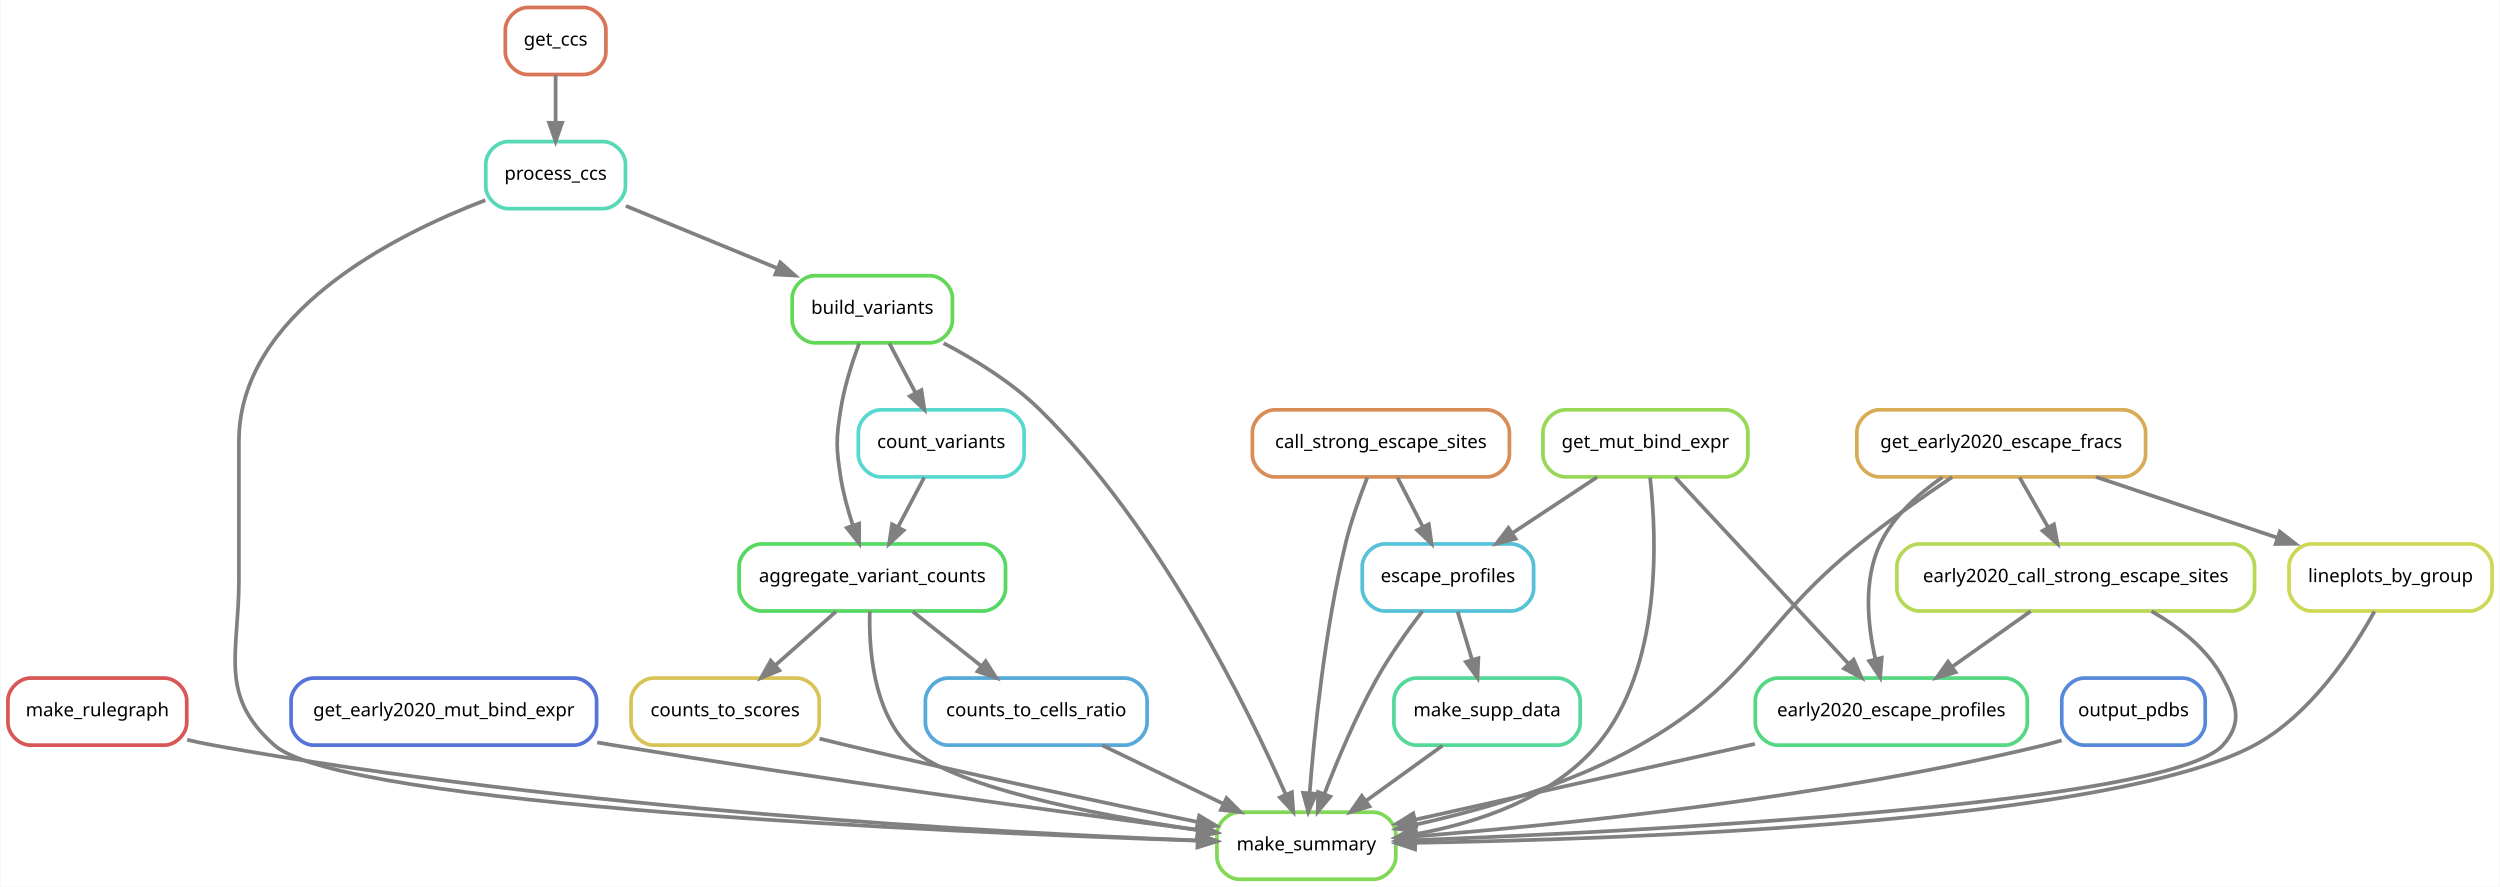
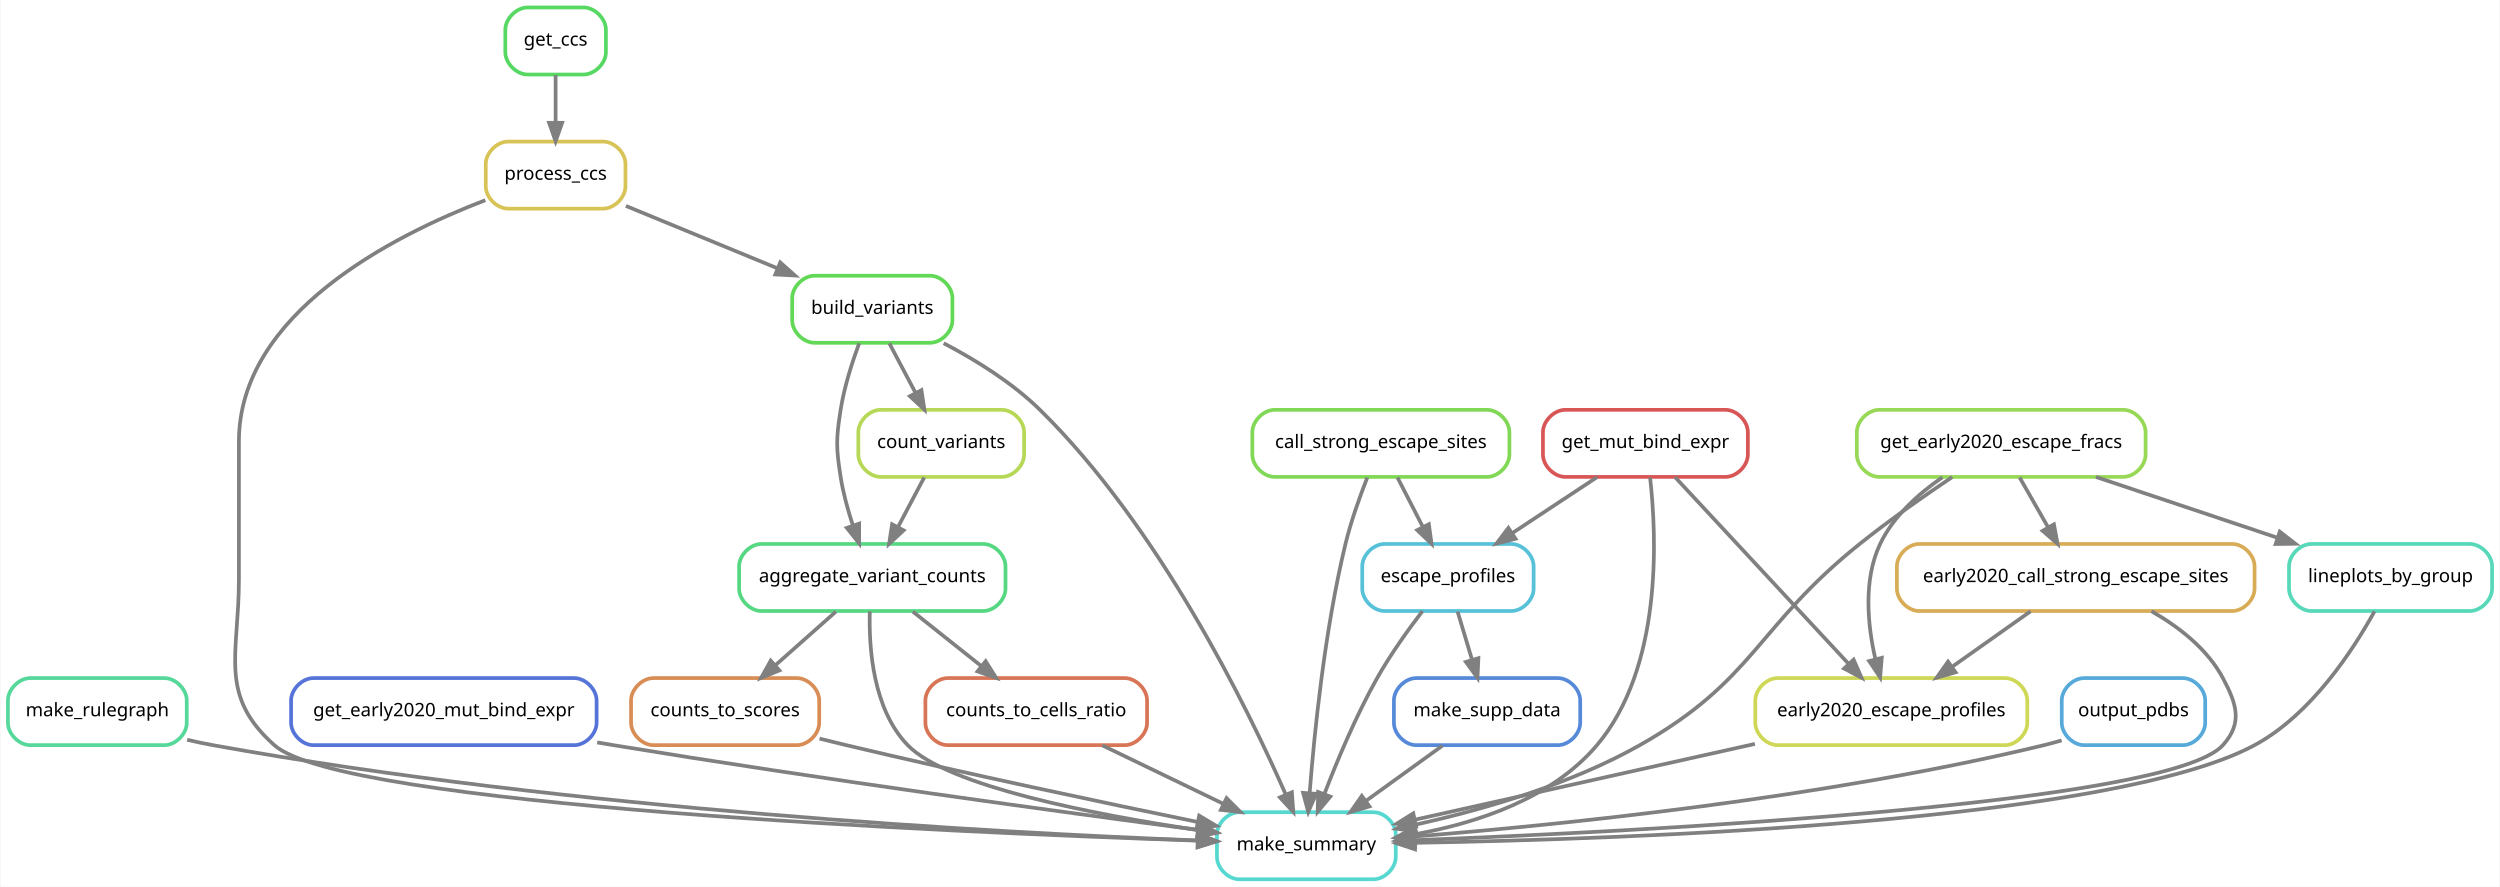
<svg xmlns="http://www.w3.org/2000/svg" width="1342pt" height="476pt" viewBox="0.00 0.00 1341.50 476.00">
  <g id="graph0" class="graph" transform="scale(1 1) rotate(0) translate(4 472)">
    <polygon fill="white" stroke="transparent" points="-4,4 -4,-472 1337.5,-472 1337.5,4 -4,4" />
    <g id="node1" class="node">
-       <path fill="none" stroke="#80d856" stroke-width="2" d="M733,-36C733,-36 661,-36 661,-36 655,-36 649,-30 649,-24 649,-24 649,-12 649,-12 649,-6 655,0 661,0 661,0 733,0 733,0 739,0 745,-6 745,-12 745,-12 745,-24 745,-24 745,-30 739,-36 733,-36" />
+       <path fill="none" stroke="#56d8d0" stroke-width="2" d="M733,-36C733,-36 661,-36 661,-36 655,-36 649,-30 649,-24 649,-24 649,-12 649,-12 649,-6 655,0 661,0 661,0 733,0 733,0 739,0 745,-6 745,-12 745,-12 745,-24 745,-24 745,-30 739,-36 733,-36" />
      <text text-anchor="middle" x="697" y="-15.5" font-family="sans" font-size="10.00">make_summary</text>
    </g>
    <g id="node2" class="node">
-       <path fill="none" stroke="#d85656" stroke-width="2" d="M84,-108C84,-108 12,-108 12,-108 6,-108 0,-102 0,-96 0,-96 0,-84 0,-84 0,-78 6,-72 12,-72 12,-72 84,-72 84,-72 90,-72 96,-78 96,-84 96,-84 96,-96 96,-96 96,-102 90,-108 84,-108" />
+       <path fill="none" stroke="#56d89a" stroke-width="2" d="M84,-108C84,-108 12,-108 12,-108 6,-108 0,-102 0,-96 0,-96 0,-84 0,-84 0,-78 6,-72 12,-72 12,-72 84,-72 84,-72 90,-72 96,-78 96,-84 96,-84 96,-96 96,-96 96,-102 90,-108 84,-108" />
      <text text-anchor="middle" x="48" y="-87.5" font-family="sans" font-size="10.00">make_rulegraph</text>
    </g>
    <g id="edge3" class="edge">
      <path fill="none" stroke="grey" stroke-width="2" d="M96.21,-74.89C100.85,-73.8 105.5,-72.81 110,-72 301.48,-37.39 532.4,-24.95 638.5,-20.85" />
      <polygon fill="grey" stroke="grey" stroke-width="2" points="638.81,-24.34 648.68,-20.46 638.55,-17.34 638.81,-24.34" />
    </g>
    <g id="node3" class="node">
-       <path fill="none" stroke="#97d856" stroke-width="2" d="M922,-252C922,-252 836,-252 836,-252 830,-252 824,-246 824,-240 824,-240 824,-228 824,-228 824,-222 830,-216 836,-216 836,-216 922,-216 922,-216 928,-216 934,-222 934,-228 934,-228 934,-240 934,-240 934,-246 928,-252 922,-252" />
+       <path fill="none" stroke="#d85656" stroke-width="2" d="M922,-252C922,-252 836,-252 836,-252 830,-252 824,-246 824,-240 824,-240 824,-228 824,-228 824,-222 830,-216 836,-216 836,-216 922,-216 922,-216 928,-216 934,-222 934,-228 934,-228 934,-240 934,-240 934,-246 928,-252 922,-252" />
      <text text-anchor="middle" x="879" y="-231.5" font-family="sans" font-size="10.00">get_mut_bind_expr</text>
    </g>
-     <g id="edge1" class="edge">
+     <g id="edge2" class="edge">
      <path fill="none" stroke="grey" stroke-width="2" d="M881.52,-215.63C885.17,-183.32 888.09,-113.52 853,-72 828.9,-43.49 788.84,-30.28 755.34,-24.17" />
      <polygon fill="grey" stroke="grey" stroke-width="2" points="755.62,-20.67 745.18,-22.49 754.48,-27.57 755.62,-20.67" />
    </g>
    <g id="node14" class="node">
      <path fill="none" stroke="#56c1d8" stroke-width="2" d="M807,-180C807,-180 739,-180 739,-180 733,-180 727,-174 727,-168 727,-168 727,-156 727,-156 727,-150 733,-144 739,-144 739,-144 807,-144 807,-144 813,-144 819,-150 819,-156 819,-156 819,-168 819,-168 819,-174 813,-180 807,-180" />
      <text text-anchor="middle" x="773" y="-159.5" font-family="sans" font-size="10.00">escape_profiles</text>
    </g>
-     <g id="edge24" class="edge">
+     <g id="edge25" class="edge">
      <path fill="none" stroke="grey" stroke-width="2" d="M853.07,-215.88C839.34,-206.81 822.29,-195.55 807.46,-185.76" />
      <polygon fill="grey" stroke="grey" stroke-width="2" points="809.3,-182.78 799.03,-180.19 805.45,-188.62 809.3,-182.78" />
    </g>
    <g id="node16" class="node">
-       <path fill="none" stroke="#56d882" stroke-width="2" d="M1072,-108C1072,-108 950,-108 950,-108 944,-108 938,-102 938,-96 938,-96 938,-84 938,-84 938,-78 944,-72 950,-72 950,-72 1072,-72 1072,-72 1078,-72 1084,-78 1084,-84 1084,-84 1084,-96 1084,-96 1084,-102 1078,-108 1072,-108" />
+       <path fill="none" stroke="#ced856" stroke-width="2" d="M1072,-108C1072,-108 950,-108 950,-108 944,-108 938,-102 938,-96 938,-96 938,-84 938,-84 938,-78 944,-72 950,-72 950,-72 1072,-72 1072,-72 1078,-72 1084,-78 1084,-84 1084,-84 1084,-96 1084,-96 1084,-102 1078,-108 1072,-108" />
      <text text-anchor="middle" x="1011" y="-87.5" font-family="sans" font-size="10.00">early2020_escape_profiles</text>
    </g>
    <g id="edge27" class="edge">
      <path fill="none" stroke="grey" stroke-width="2" d="M894.92,-215.87C918.11,-190.92 961.31,-144.45 987.97,-115.77" />
      <polygon fill="grey" stroke="grey" stroke-width="2" points="990.78,-117.9 995.02,-108.19 985.65,-113.13 990.78,-117.9" />
    </g>
    <g id="node4" class="node">
      <path fill="none" stroke="#5673d8" stroke-width="2" d="M304,-108C304,-108 164,-108 164,-108 158,-108 152,-102 152,-96 152,-96 152,-84 152,-84 152,-78 158,-72 164,-72 164,-72 304,-72 304,-72 310,-72 316,-78 316,-84 316,-84 316,-96 316,-96 316,-102 310,-108 304,-108" />
      <text text-anchor="middle" x="234" y="-87.5" font-family="sans" font-size="10.00">get_early2020_mut_bind_expr</text>
    </g>
-     <g id="edge9" class="edge">
+     <g id="edge16" class="edge">
      <path fill="none" stroke="grey" stroke-width="2" d="M316.31,-73.46C319.24,-72.96 322.15,-72.47 325,-72 435.66,-53.79 565.45,-36.14 638.78,-26.5" />
      <polygon fill="grey" stroke="grey" stroke-width="2" points="639.28,-29.97 648.74,-25.2 638.37,-23.03 639.28,-29.97" />
    </g>
    <g id="node5" class="node">
-       <path fill="none" stroke="#d8ac56" stroke-width="2" d="M1135.5,-252C1135.5,-252 1004.5,-252 1004.5,-252 998.5,-252 992.5,-246 992.5,-240 992.5,-240 992.5,-228 992.5,-228 992.5,-222 998.5,-216 1004.5,-216 1004.5,-216 1135.5,-216 1135.5,-216 1141.5,-216 1147.5,-222 1147.5,-228 1147.5,-228 1147.5,-240 1147.5,-240 1147.5,-246 1141.5,-252 1135.5,-252" />
+       <path fill="none" stroke="#97d856" stroke-width="2" d="M1135.5,-252C1135.5,-252 1004.5,-252 1004.5,-252 998.5,-252 992.5,-246 992.5,-240 992.5,-240 992.5,-228 992.5,-228 992.5,-222 998.5,-216 1004.5,-216 1004.5,-216 1135.5,-216 1135.5,-216 1141.5,-216 1147.5,-222 1147.5,-228 1147.5,-228 1147.5,-240 1147.5,-240 1147.5,-246 1141.5,-252 1135.5,-252" />
      <text text-anchor="middle" x="1070" y="-231.5" font-family="sans" font-size="10.00">get_early2020_escape_fracs</text>
    </g>
-     <g id="edge4" class="edge">
+     <g id="edge12" class="edge">
      <path fill="none" stroke="grey" stroke-width="2" d="M1043.7,-215.92C1028.78,-205.91 1009.95,-192.77 994,-180 938.5,-135.57 937.89,-106.99 876,-72 838.48,-50.79 791.63,-37.31 755.27,-29.26" />
      <polygon fill="grey" stroke="grey" stroke-width="2" points="755.83,-25.8 745.31,-27.13 754.36,-32.64 755.83,-25.8" />
    </g>
    <g id="node15" class="node">
-       <path fill="none" stroke="#b6d856" stroke-width="2" d="M1194,-180C1194,-180 1026,-180 1026,-180 1020,-180 1014,-174 1014,-168 1014,-168 1014,-156 1014,-156 1014,-150 1020,-144 1026,-144 1026,-144 1194,-144 1194,-144 1200,-144 1206,-150 1206,-156 1206,-156 1206,-168 1206,-168 1206,-174 1200,-180 1194,-180" />
+       <path fill="none" stroke="#d8ac56" stroke-width="2" d="M1194,-180C1194,-180 1026,-180 1026,-180 1020,-180 1014,-174 1014,-168 1014,-168 1014,-156 1014,-156 1014,-150 1020,-144 1026,-144 1026,-144 1194,-144 1194,-144 1200,-144 1206,-150 1206,-156 1206,-156 1206,-168 1206,-168 1206,-174 1200,-180 1194,-180" />
      <text text-anchor="middle" x="1110" y="-159.5" font-family="sans" font-size="10.00">early2020_call_strong_escape_sites</text>
    </g>
    <g id="edge26" class="edge">
      <path fill="none" stroke="grey" stroke-width="2" d="M1079.89,-215.7C1084.49,-207.64 1090.06,-197.89 1095.15,-188.98" />
      <polygon fill="grey" stroke="grey" stroke-width="2" points="1098.3,-190.52 1100.23,-180.1 1092.23,-187.05 1098.3,-190.52" />
    </g>
    <g id="edge28" class="edge">
      <path fill="none" stroke="grey" stroke-width="2" d="M1038.42,-215.78C1025.55,-206.93 1012.06,-194.86 1005,-180 995.85,-160.73 998.28,-136.43 1002.48,-118.1" />
      <polygon fill="grey" stroke="grey" stroke-width="2" points="1005.89,-118.89 1005.01,-108.33 999.12,-117.14 1005.89,-118.89" />
    </g>
    <g id="node19" class="node">
-       <path fill="none" stroke="#ced856" stroke-width="2" d="M1321.5,-180C1321.5,-180 1236.5,-180 1236.5,-180 1230.5,-180 1224.5,-174 1224.5,-168 1224.5,-168 1224.5,-156 1224.5,-156 1224.5,-150 1230.5,-144 1236.5,-144 1236.5,-144 1321.5,-144 1321.5,-144 1327.5,-144 1333.5,-150 1333.5,-156 1333.5,-156 1333.5,-168 1333.5,-168 1333.5,-174 1327.5,-180 1321.5,-180" />
+       <path fill="none" stroke="#56d8b9" stroke-width="2" d="M1321.5,-180C1321.5,-180 1236.5,-180 1236.5,-180 1230.5,-180 1224.5,-174 1224.5,-168 1224.5,-168 1224.5,-156 1224.5,-156 1224.5,-150 1230.5,-144 1236.5,-144 1236.5,-144 1321.5,-144 1321.5,-144 1327.5,-144 1333.5,-150 1333.5,-156 1333.5,-156 1333.5,-168 1333.5,-168 1333.5,-174 1327.5,-180 1321.5,-180" />
      <text text-anchor="middle" x="1279" y="-159.5" font-family="sans" font-size="10.00">lineplots_by_group</text>
    </g>
    <g id="edge31" class="edge">
      <path fill="none" stroke="grey" stroke-width="2" d="M1120.86,-215.97C1150.19,-206.14 1187.25,-193.73 1218.12,-183.39" />
      <polygon fill="grey" stroke="grey" stroke-width="2" points="1219.54,-186.61 1227.91,-180.11 1217.32,-179.97 1219.54,-186.61" />
    </g>
    <g id="node6" class="node">
-       <path fill="none" stroke="#56d8b9" stroke-width="2" d="M319.5,-396C319.5,-396 268.5,-396 268.5,-396 262.5,-396 256.5,-390 256.5,-384 256.5,-384 256.5,-372 256.5,-372 256.5,-366 262.5,-360 268.5,-360 268.5,-360 319.5,-360 319.5,-360 325.5,-360 331.5,-366 331.5,-372 331.5,-372 331.5,-384 331.5,-384 331.5,-390 325.5,-396 319.5,-396" />
+       <path fill="none" stroke="#d8c356" stroke-width="2" d="M319.5,-396C319.5,-396 268.5,-396 268.5,-396 262.5,-396 256.5,-390 256.5,-384 256.5,-384 256.5,-372 256.5,-372 256.5,-366 262.5,-360 268.5,-360 268.5,-360 319.5,-360 319.5,-360 325.5,-360 331.5,-366 331.5,-372 331.5,-372 331.5,-384 331.5,-384 331.5,-390 325.5,-396 319.5,-396" />
      <text text-anchor="middle" x="294" y="-375.5" font-family="sans" font-size="10.00">process_ccs</text>
    </g>
-     <g id="edge15" class="edge">
+     <g id="edge13" class="edge">
      <path fill="none" stroke="grey" stroke-width="2" d="M256.27,-364.55C206.19,-345.36 124,-303.45 124,-235 124,-235 124,-235 124,-161 124,-120.55 112.8,-98.91 143,-72 179.47,-39.5 504.04,-25.27 638.77,-20.73" />
      <polygon fill="grey" stroke="grey" stroke-width="2" points="639.03,-24.22 648.91,-20.4 638.8,-17.23 639.03,-24.22" />
    </g>
    <g id="node8" class="node">
      <path fill="none" stroke="#61d856" stroke-width="2" d="M495,-324C495,-324 433,-324 433,-324 427,-324 421,-318 421,-312 421,-312 421,-300 421,-300 421,-294 427,-288 433,-288 433,-288 495,-288 495,-288 501,-288 507,-294 507,-300 507,-300 507,-312 507,-312 507,-318 501,-324 495,-324" />
      <text text-anchor="middle" x="464" y="-303.5" font-family="sans" font-size="10.00">build_variants</text>
    </g>
    <g id="edge18" class="edge">
      <path fill="none" stroke="grey" stroke-width="2" d="M331.73,-361.46C355.69,-351.6 386.99,-338.71 413.13,-327.95" />
      <polygon fill="grey" stroke="grey" stroke-width="2" points="414.59,-331.13 422.51,-324.09 411.93,-324.66 414.59,-331.13" />
    </g>
    <g id="node7" class="node">
-       <path fill="none" stroke="#d87556" stroke-width="2" d="M309,-468C309,-468 279,-468 279,-468 273,-468 267,-462 267,-456 267,-456 267,-444 267,-444 267,-438 273,-432 279,-432 279,-432 309,-432 309,-432 315,-432 321,-438 321,-444 321,-444 321,-456 321,-456 321,-462 315,-468 309,-468" />
+       <path fill="none" stroke="#56d863" stroke-width="2" d="M309,-468C309,-468 279,-468 279,-468 273,-468 267,-462 267,-456 267,-456 267,-444 267,-444 267,-438 273,-432 279,-432 279,-432 309,-432 309,-432 315,-432 321,-438 321,-444 321,-444 321,-456 321,-456 321,-462 315,-468 309,-468" />
      <text text-anchor="middle" x="294" y="-447.5" font-family="sans" font-size="10.00">get_ccs</text>
    </g>
    <g id="edge17" class="edge">
      <path fill="none" stroke="grey" stroke-width="2" d="M294,-431.7C294,-423.98 294,-414.71 294,-406.11" />
      <polygon fill="grey" stroke="grey" stroke-width="2" points="297.5,-406.1 294,-396.1 290.5,-406.1 297.5,-406.1" />
    </g>
-     <g id="edge5" class="edge">
+     <g id="edge14" class="edge">
      <path fill="none" stroke="grey" stroke-width="2" d="M502.29,-287.77C519.45,-278.79 539.12,-266.61 554,-252 618.05,-189.11 665.51,-91.98 685.93,-45.52" />
      <polygon fill="grey" stroke="grey" stroke-width="2" points="689.23,-46.71 689.99,-36.15 682.81,-43.93 689.23,-46.71" />
    </g>
    <g id="node9" class="node">
-       <path fill="none" stroke="#56d863" stroke-width="2" d="M523.5,-180C523.5,-180 404.5,-180 404.5,-180 398.5,-180 392.5,-174 392.5,-168 392.5,-168 392.5,-156 392.5,-156 392.5,-150 398.5,-144 404.5,-144 404.5,-144 523.5,-144 523.5,-144 529.5,-144 535.5,-150 535.5,-156 535.5,-156 535.5,-168 535.5,-168 535.5,-174 529.5,-180 523.5,-180" />
+       <path fill="none" stroke="#56d882" stroke-width="2" d="M523.5,-180C523.5,-180 404.5,-180 404.5,-180 398.5,-180 392.5,-174 392.5,-168 392.5,-168 392.5,-156 392.5,-156 392.5,-150 398.5,-144 404.5,-144 404.5,-144 523.5,-144 523.5,-144 529.5,-144 535.5,-150 535.5,-156 535.5,-156 535.5,-168 535.5,-168 535.5,-174 529.5,-180 523.5,-180" />
      <text text-anchor="middle" x="464" y="-159.5" font-family="sans" font-size="10.00">aggregate_variant_counts</text>
    </g>
    <g id="edge20" class="edge">
      <path fill="none" stroke="grey" stroke-width="2" d="M456.93,-287.67C453.16,-277.47 448.91,-264.22 447,-252 444.53,-236.19 444.53,-231.81 447,-216 448.36,-207.31 450.9,-198.1 453.61,-189.84" />
      <polygon fill="grey" stroke="grey" stroke-width="2" points="456.94,-190.93 456.93,-180.33 450.33,-188.62 456.94,-190.93" />
    </g>
    <g id="node10" class="node">
-       <path fill="none" stroke="#56d8d0" stroke-width="2" d="M533.5,-252C533.5,-252 468.5,-252 468.5,-252 462.5,-252 456.5,-246 456.5,-240 456.5,-240 456.5,-228 456.5,-228 456.5,-222 462.5,-216 468.5,-216 468.5,-216 533.5,-216 533.5,-216 539.5,-216 545.5,-222 545.5,-228 545.5,-228 545.5,-240 545.5,-240 545.5,-246 539.5,-252 533.5,-252" />
+       <path fill="none" stroke="#b6d856" stroke-width="2" d="M533.5,-252C533.5,-252 468.5,-252 468.5,-252 462.5,-252 456.5,-246 456.5,-240 456.5,-240 456.5,-228 456.5,-228 456.5,-222 462.5,-216 468.5,-216 468.5,-216 533.5,-216 533.5,-216 539.5,-216 545.5,-222 545.5,-228 545.5,-228 545.5,-240 545.5,-240 545.5,-246 539.5,-252 533.5,-252" />
      <text text-anchor="middle" x="501" y="-231.5" font-family="sans" font-size="10.00">count_variants</text>
    </g>
    <g id="edge21" class="edge">
      <path fill="none" stroke="grey" stroke-width="2" d="M473.15,-287.7C477.4,-279.64 482.56,-269.89 487.27,-260.98" />
      <polygon fill="grey" stroke="grey" stroke-width="2" points="490.38,-262.58 491.96,-252.1 484.19,-259.31 490.38,-262.58" />
    </g>
-     <g id="edge13" class="edge">
+     <g id="edge1" class="edge">
      <path fill="none" stroke="grey" stroke-width="2" d="M462.66,-143.8C462.1,-123.83 464.43,-91.18 483,-72 504.37,-49.93 583.07,-34.7 638.81,-26.41" />
      <polygon fill="grey" stroke="grey" stroke-width="2" points="639.53,-29.84 648.93,-24.94 638.53,-22.91 639.53,-29.84" />
    </g>
    <g id="node11" class="node">
-       <path fill="none" stroke="#56a9d8" stroke-width="2" d="M599.5,-108C599.5,-108 504.5,-108 504.5,-108 498.5,-108 492.5,-102 492.5,-96 492.5,-96 492.5,-84 492.5,-84 492.5,-78 498.5,-72 504.5,-72 504.5,-72 599.5,-72 599.5,-72 605.5,-72 611.5,-78 611.5,-84 611.5,-84 611.5,-96 611.5,-96 611.5,-102 605.5,-108 599.5,-108" />
+       <path fill="none" stroke="#d87556" stroke-width="2" d="M599.5,-108C599.5,-108 504.5,-108 504.5,-108 498.5,-108 492.5,-102 492.5,-96 492.5,-96 492.5,-84 492.5,-84 492.5,-78 498.5,-72 504.5,-72 504.5,-72 599.5,-72 599.5,-72 605.5,-72 611.5,-78 611.5,-84 611.5,-84 611.5,-96 611.5,-96 611.5,-102 605.5,-108 599.5,-108" />
      <text text-anchor="middle" x="552" y="-87.5" font-family="sans" font-size="10.00">counts_to_cells_ratio</text>
    </g>
    <g id="edge22" class="edge">
      <path fill="none" stroke="grey" stroke-width="2" d="M485.75,-143.7C496.84,-134.88 510.47,-124.03 522.49,-114.47" />
      <polygon fill="grey" stroke="grey" stroke-width="2" points="524.85,-117.07 530.5,-108.1 520.49,-111.59 524.85,-117.07" />
    </g>
    <g id="node12" class="node">
-       <path fill="none" stroke="#d8c356" stroke-width="2" d="M423.5,-108C423.5,-108 346.5,-108 346.5,-108 340.5,-108 334.5,-102 334.5,-96 334.5,-96 334.5,-84 334.5,-84 334.5,-78 340.5,-72 346.5,-72 346.5,-72 423.5,-72 423.5,-72 429.5,-72 435.5,-78 435.5,-84 435.5,-84 435.5,-96 435.5,-96 435.5,-102 429.5,-108 423.5,-108" />
+       <path fill="none" stroke="#d88d56" stroke-width="2" d="M423.5,-108C423.5,-108 346.5,-108 346.5,-108 340.5,-108 334.5,-102 334.5,-96 334.5,-96 334.5,-84 334.5,-84 334.5,-78 340.5,-72 346.5,-72 346.5,-72 423.5,-72 423.5,-72 429.5,-72 435.5,-78 435.5,-84 435.5,-84 435.5,-96 435.5,-96 435.5,-102 429.5,-108 423.5,-108" />
      <text text-anchor="middle" x="385" y="-87.5" font-family="sans" font-size="10.00">counts_to_scores</text>
    </g>
    <g id="edge23" class="edge">
      <path fill="none" stroke="grey" stroke-width="2" d="M444.47,-143.7C434.62,-134.97 422.51,-124.24 411.8,-114.75" />
      <polygon fill="grey" stroke="grey" stroke-width="2" points="414.11,-112.12 404.3,-108.1 409.47,-117.36 414.11,-112.12" />
    </g>
    <g id="edge19" class="edge">
      <path fill="none" stroke="grey" stroke-width="2" d="M491.85,-215.7C487.6,-207.64 482.44,-197.89 477.73,-188.98" />
      <polygon fill="grey" stroke="grey" stroke-width="2" points="480.81,-187.31 473.04,-180.1 474.62,-190.58 480.81,-187.31" />
    </g>
-     <g id="edge8" class="edge">
+     <g id="edge4" class="edge">
      <path fill="none" stroke="grey" stroke-width="2" d="M587.47,-71.88C607.12,-62.39 631.72,-50.51 652.63,-40.42" />
      <polygon fill="grey" stroke="grey" stroke-width="2" points="654.16,-43.57 661.64,-36.07 651.12,-37.26 654.16,-43.57" />
    </g>
-     <g id="edge6" class="edge">
+     <g id="edge8" class="edge">
      <path fill="none" stroke="grey" stroke-width="2" d="M435.69,-75.51C440.52,-74.3 445.35,-73.11 450,-72 514.27,-56.71 588.41,-41.06 638.57,-30.77" />
      <polygon fill="grey" stroke="grey" stroke-width="2" points="639.49,-34.16 648.58,-28.73 638.08,-27.3 639.49,-34.16" />
    </g>
    <g id="node13" class="node">
-       <path fill="none" stroke="#d88d56" stroke-width="2" d="M794,-252C794,-252 680,-252 680,-252 674,-252 668,-246 668,-240 668,-240 668,-228 668,-228 668,-222 674,-216 680,-216 680,-216 794,-216 794,-216 800,-216 806,-222 806,-228 806,-228 806,-240 806,-240 806,-246 800,-252 794,-252" />
+       <path fill="none" stroke="#80d856" stroke-width="2" d="M794,-252C794,-252 680,-252 680,-252 674,-252 668,-246 668,-240 668,-240 668,-228 668,-228 668,-222 674,-216 680,-216 680,-216 794,-216 794,-216 800,-216 806,-222 806,-228 806,-228 806,-240 806,-240 806,-246 800,-252 794,-252" />
      <text text-anchor="middle" x="737" y="-231.5" font-family="sans" font-size="10.00">call_strong_escape_sites</text>
    </g>
    <g id="edge10" class="edge">
      <path fill="none" stroke="grey" stroke-width="2" d="M729.7,-215.62C725.69,-205.41 720.94,-192.16 718,-180 706.82,-133.72 701.25,-78.42 698.76,-46.15" />
      <polygon fill="grey" stroke="grey" stroke-width="2" points="702.24,-45.86 698.02,-36.14 695.26,-46.37 702.24,-45.86" />
    </g>
-     <g id="edge25" class="edge">
+     <g id="edge24" class="edge">
      <path fill="none" stroke="grey" stroke-width="2" d="M745.9,-215.7C750,-207.73 754.95,-198.1 759.49,-189.26" />
      <polygon fill="grey" stroke="grey" stroke-width="2" points="762.74,-190.6 764.2,-180.1 756.52,-187.4 762.74,-190.6" />
    </g>
-     <g id="edge7" class="edge">
+     <g id="edge5" class="edge">
      <path fill="none" stroke="grey" stroke-width="2" d="M759.33,-143.97C751.61,-133.88 742.11,-120.63 735,-108 723.72,-87.96 713.63,-63.9 706.7,-45.85" />
      <polygon fill="grey" stroke="grey" stroke-width="2" points="709.88,-44.38 703.08,-36.26 703.33,-46.85 709.88,-44.38" />
    </g>
    <g id="node18" class="node">
-       <path fill="none" stroke="#56d89a" stroke-width="2" d="M832,-108C832,-108 756,-108 756,-108 750,-108 744,-102 744,-96 744,-96 744,-84 744,-84 744,-78 750,-72 756,-72 756,-72 832,-72 832,-72 838,-72 844,-78 844,-84 844,-84 844,-96 844,-96 844,-102 838,-108 832,-108" />
+       <path fill="none" stroke="#568ad8" stroke-width="2" d="M832,-108C832,-108 756,-108 756,-108 750,-108 744,-102 744,-96 744,-96 744,-84 744,-84 744,-78 750,-72 756,-72 756,-72 832,-72 832,-72 838,-72 844,-78 844,-84 844,-84 844,-96 844,-96 844,-102 838,-108 832,-108" />
      <text text-anchor="middle" x="794" y="-87.5" font-family="sans" font-size="10.00">make_supp_data</text>
    </g>
    <g id="edge30" class="edge">
      <path fill="none" stroke="grey" stroke-width="2" d="M778.19,-143.7C780.53,-135.9 783.35,-126.51 785.95,-117.83" />
      <polygon fill="grey" stroke="grey" stroke-width="2" points="789.35,-118.69 788.87,-108.1 782.64,-116.68 789.35,-118.69" />
    </g>
-     <g id="edge16" class="edge">
+     <g id="edge9" class="edge">
      <path fill="none" stroke="grey" stroke-width="2" d="M1150.68,-143.88C1165.52,-135.41 1180.68,-123.59 1189,-108 1196.53,-93.88 1199.69,-83.9 1189,-72 1160.46,-40.22 879.24,-25.83 755.24,-20.99" />
      <polygon fill="grey" stroke="grey" stroke-width="2" points="755.29,-17.49 745.16,-20.6 755.02,-24.48 755.29,-17.49" />
    </g>
    <g id="edge29" class="edge">
      <path fill="none" stroke="grey" stroke-width="2" d="M1085.78,-143.88C1073.08,-134.89 1057.34,-123.76 1043.58,-114.03" />
      <polygon fill="grey" stroke="grey" stroke-width="2" points="1045.5,-111.11 1035.31,-108.19 1041.46,-116.82 1045.5,-111.11" />
    </g>
-     <g id="edge14" class="edge">
+     <g id="edge7" class="edge">
      <path fill="none" stroke="grey" stroke-width="2" d="M937.78,-72.68C882.22,-60.29 806.87,-43.49 755.35,-32.01" />
      <polygon fill="grey" stroke="grey" stroke-width="2" points="755.9,-28.54 745.38,-29.79 754.38,-35.38 755.9,-28.54" />
    </g>
    <g id="node17" class="node">
-       <path fill="none" stroke="#568ad8" stroke-width="2" d="M1167.5,-108C1167.5,-108 1114.5,-108 1114.5,-108 1108.5,-108 1102.5,-102 1102.5,-96 1102.5,-96 1102.5,-84 1102.5,-84 1102.5,-78 1108.5,-72 1114.5,-72 1114.5,-72 1167.5,-72 1167.5,-72 1173.5,-72 1179.5,-78 1179.5,-84 1179.5,-84 1179.5,-96 1179.5,-96 1179.5,-102 1173.5,-108 1167.5,-108" />
+       <path fill="none" stroke="#56a9d8" stroke-width="2" d="M1167.5,-108C1167.5,-108 1114.5,-108 1114.5,-108 1108.5,-108 1102.5,-102 1102.5,-96 1102.5,-96 1102.5,-84 1102.5,-84 1102.5,-78 1108.5,-72 1114.5,-72 1114.5,-72 1167.5,-72 1167.5,-72 1173.5,-72 1179.5,-78 1179.5,-84 1179.5,-84 1179.5,-96 1179.5,-96 1179.5,-102 1173.5,-108 1167.5,-108" />
      <text text-anchor="middle" x="1141" y="-87.5" font-family="sans" font-size="10.00">output_pdbs</text>
    </g>
    <g id="edge11" class="edge">
      <path fill="none" stroke="grey" stroke-width="2" d="M1102.44,-74.57C1099.27,-73.62 1096.09,-72.75 1093,-72 974.91,-43.51 833.06,-29.2 755.22,-23" />
      <polygon fill="grey" stroke="grey" stroke-width="2" points="755.38,-19.5 745.14,-22.21 754.83,-26.48 755.38,-19.5" />
    </g>
-     <g id="edge2" class="edge">
+     <g id="edge15" class="edge">
      <path fill="none" stroke="grey" stroke-width="2" d="M770.02,-71.7C757.69,-62.8 742.48,-51.82 729.15,-42.2" />
      <polygon fill="grey" stroke="grey" stroke-width="2" points="730.86,-39.12 720.7,-36.1 726.76,-44.79 730.86,-39.12" />
    </g>
-     <g id="edge12" class="edge">
+     <g id="edge6" class="edge">
      <path fill="none" stroke="grey" stroke-width="2" d="M1270.36,-143.8C1258.82,-122.87 1236.27,-88.29 1206,-72 1129.4,-30.77 872.12,-21.6 755.43,-19.57" />
      <polygon fill="grey" stroke="grey" stroke-width="2" points="755.31,-16.07 745.25,-19.41 755.2,-23.07 755.31,-16.07" />
    </g>
  </g>
</svg>
